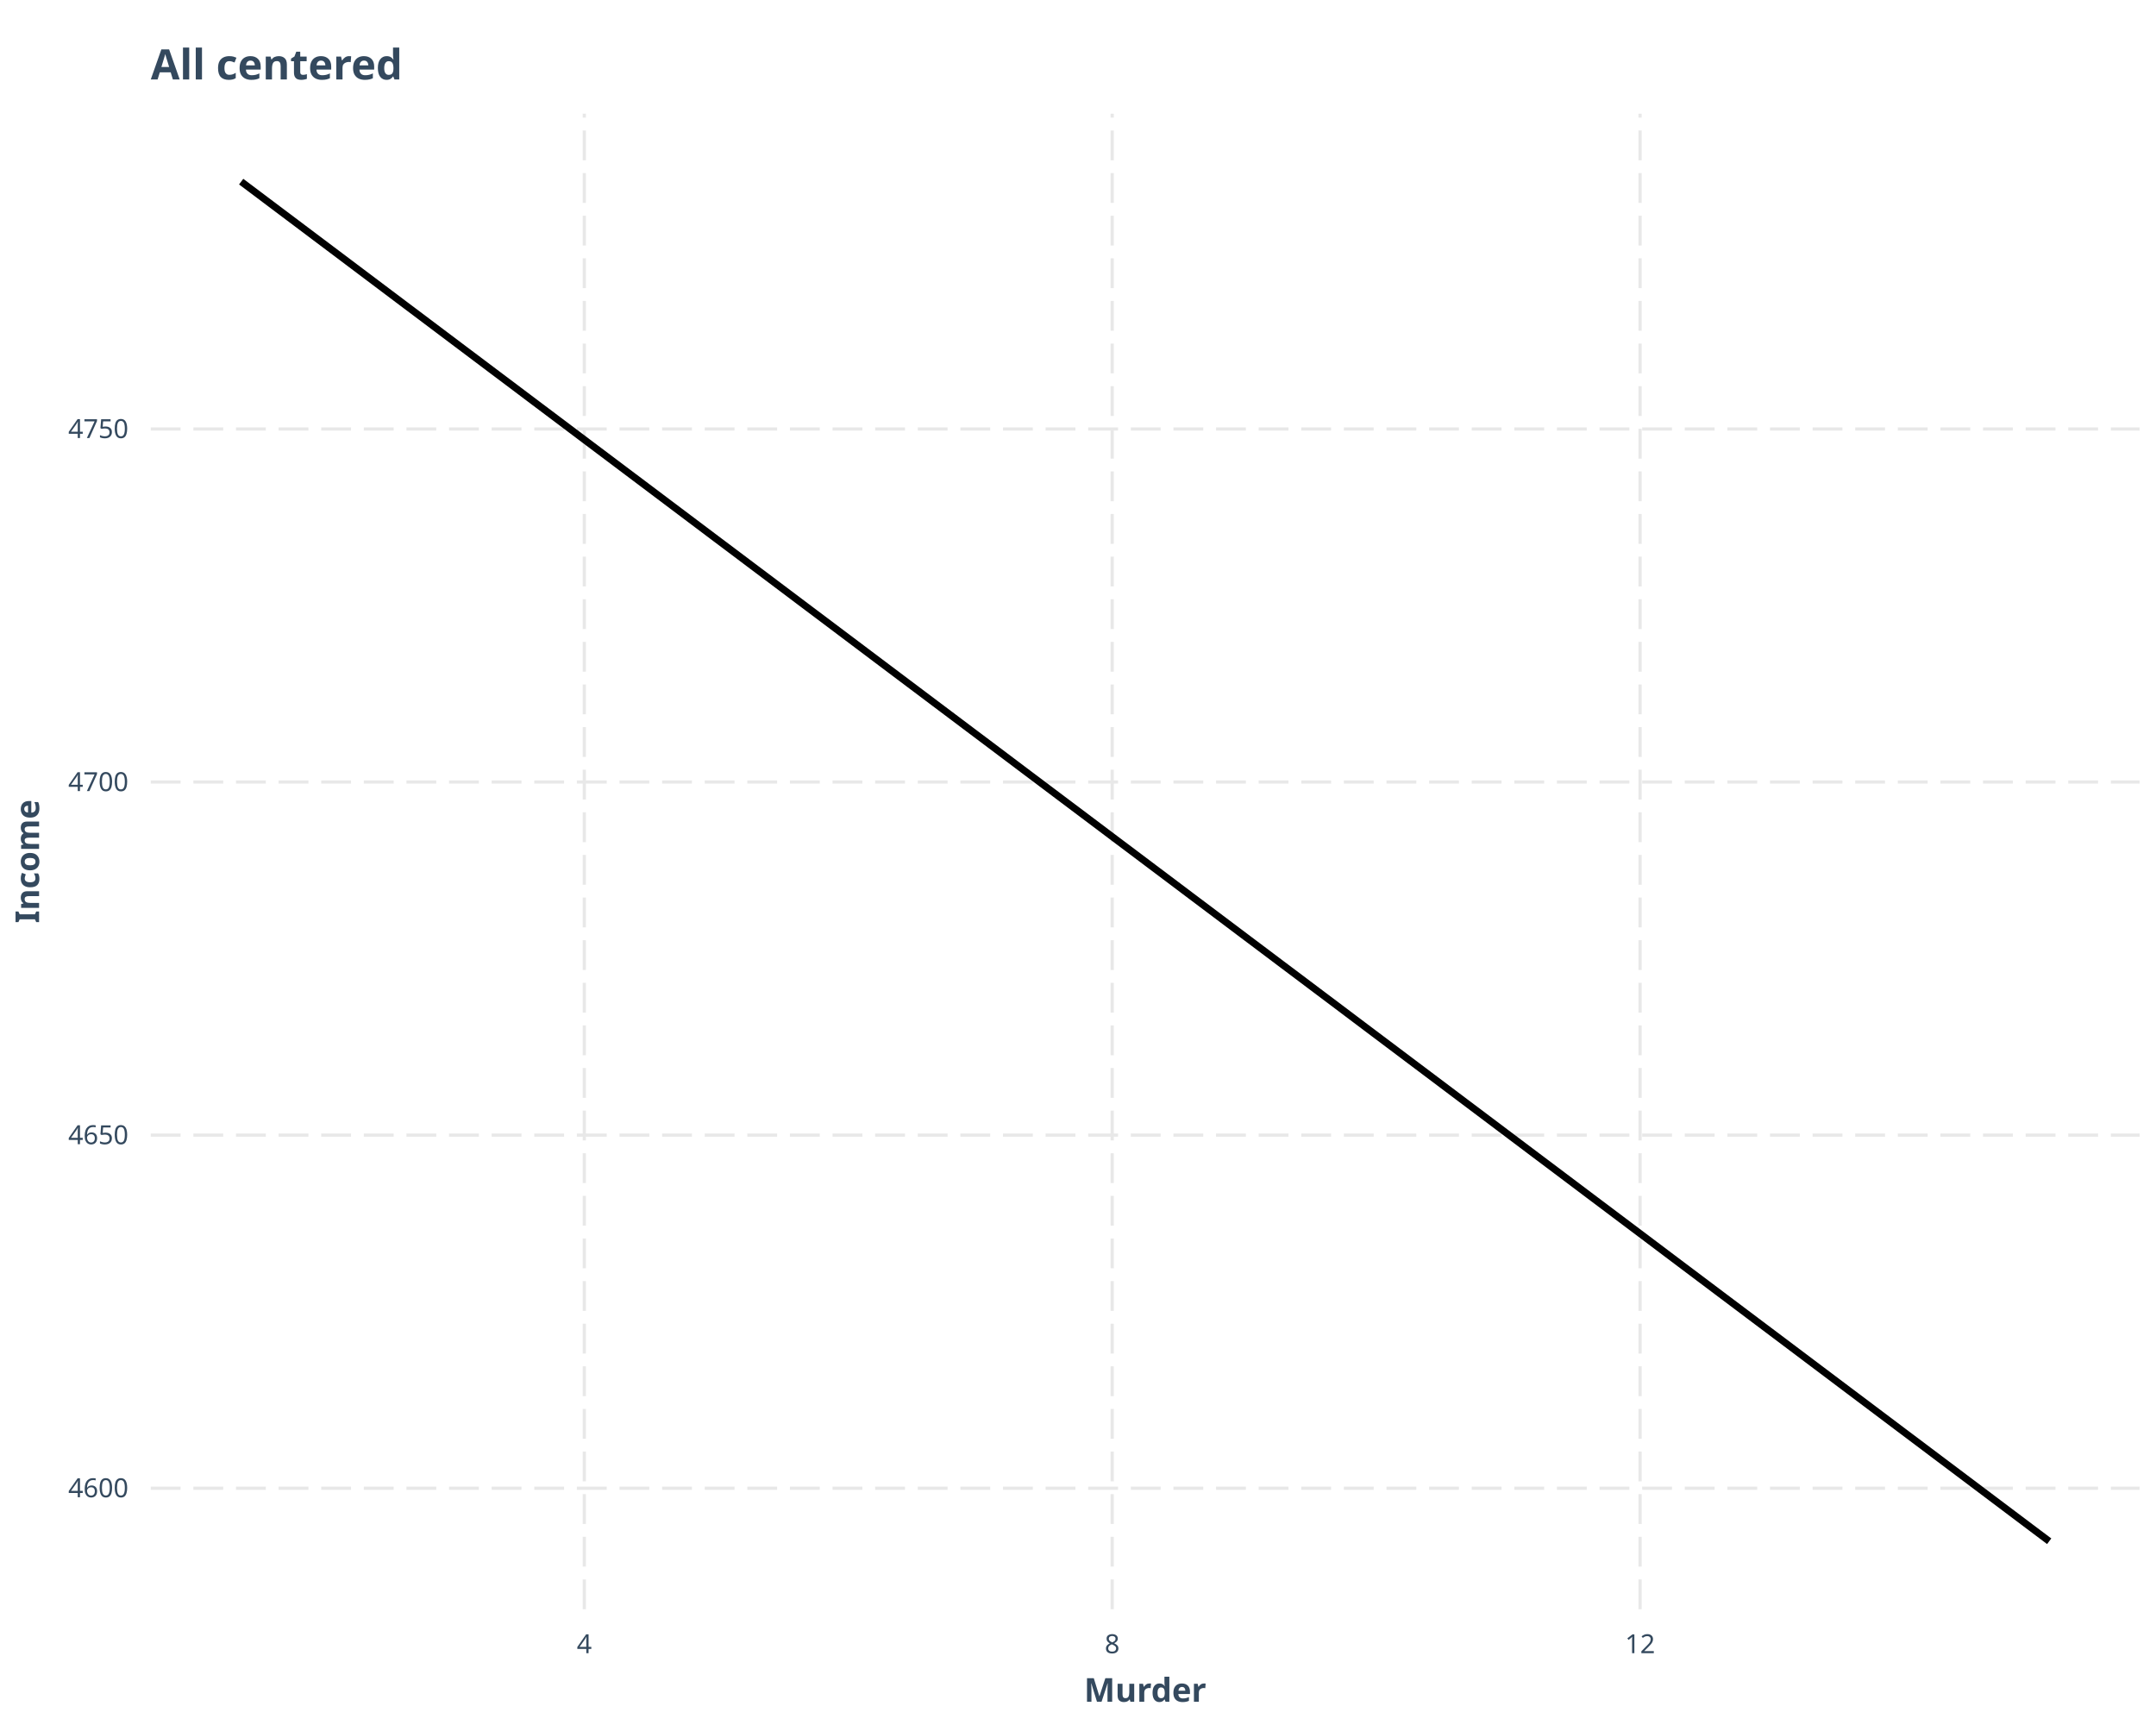
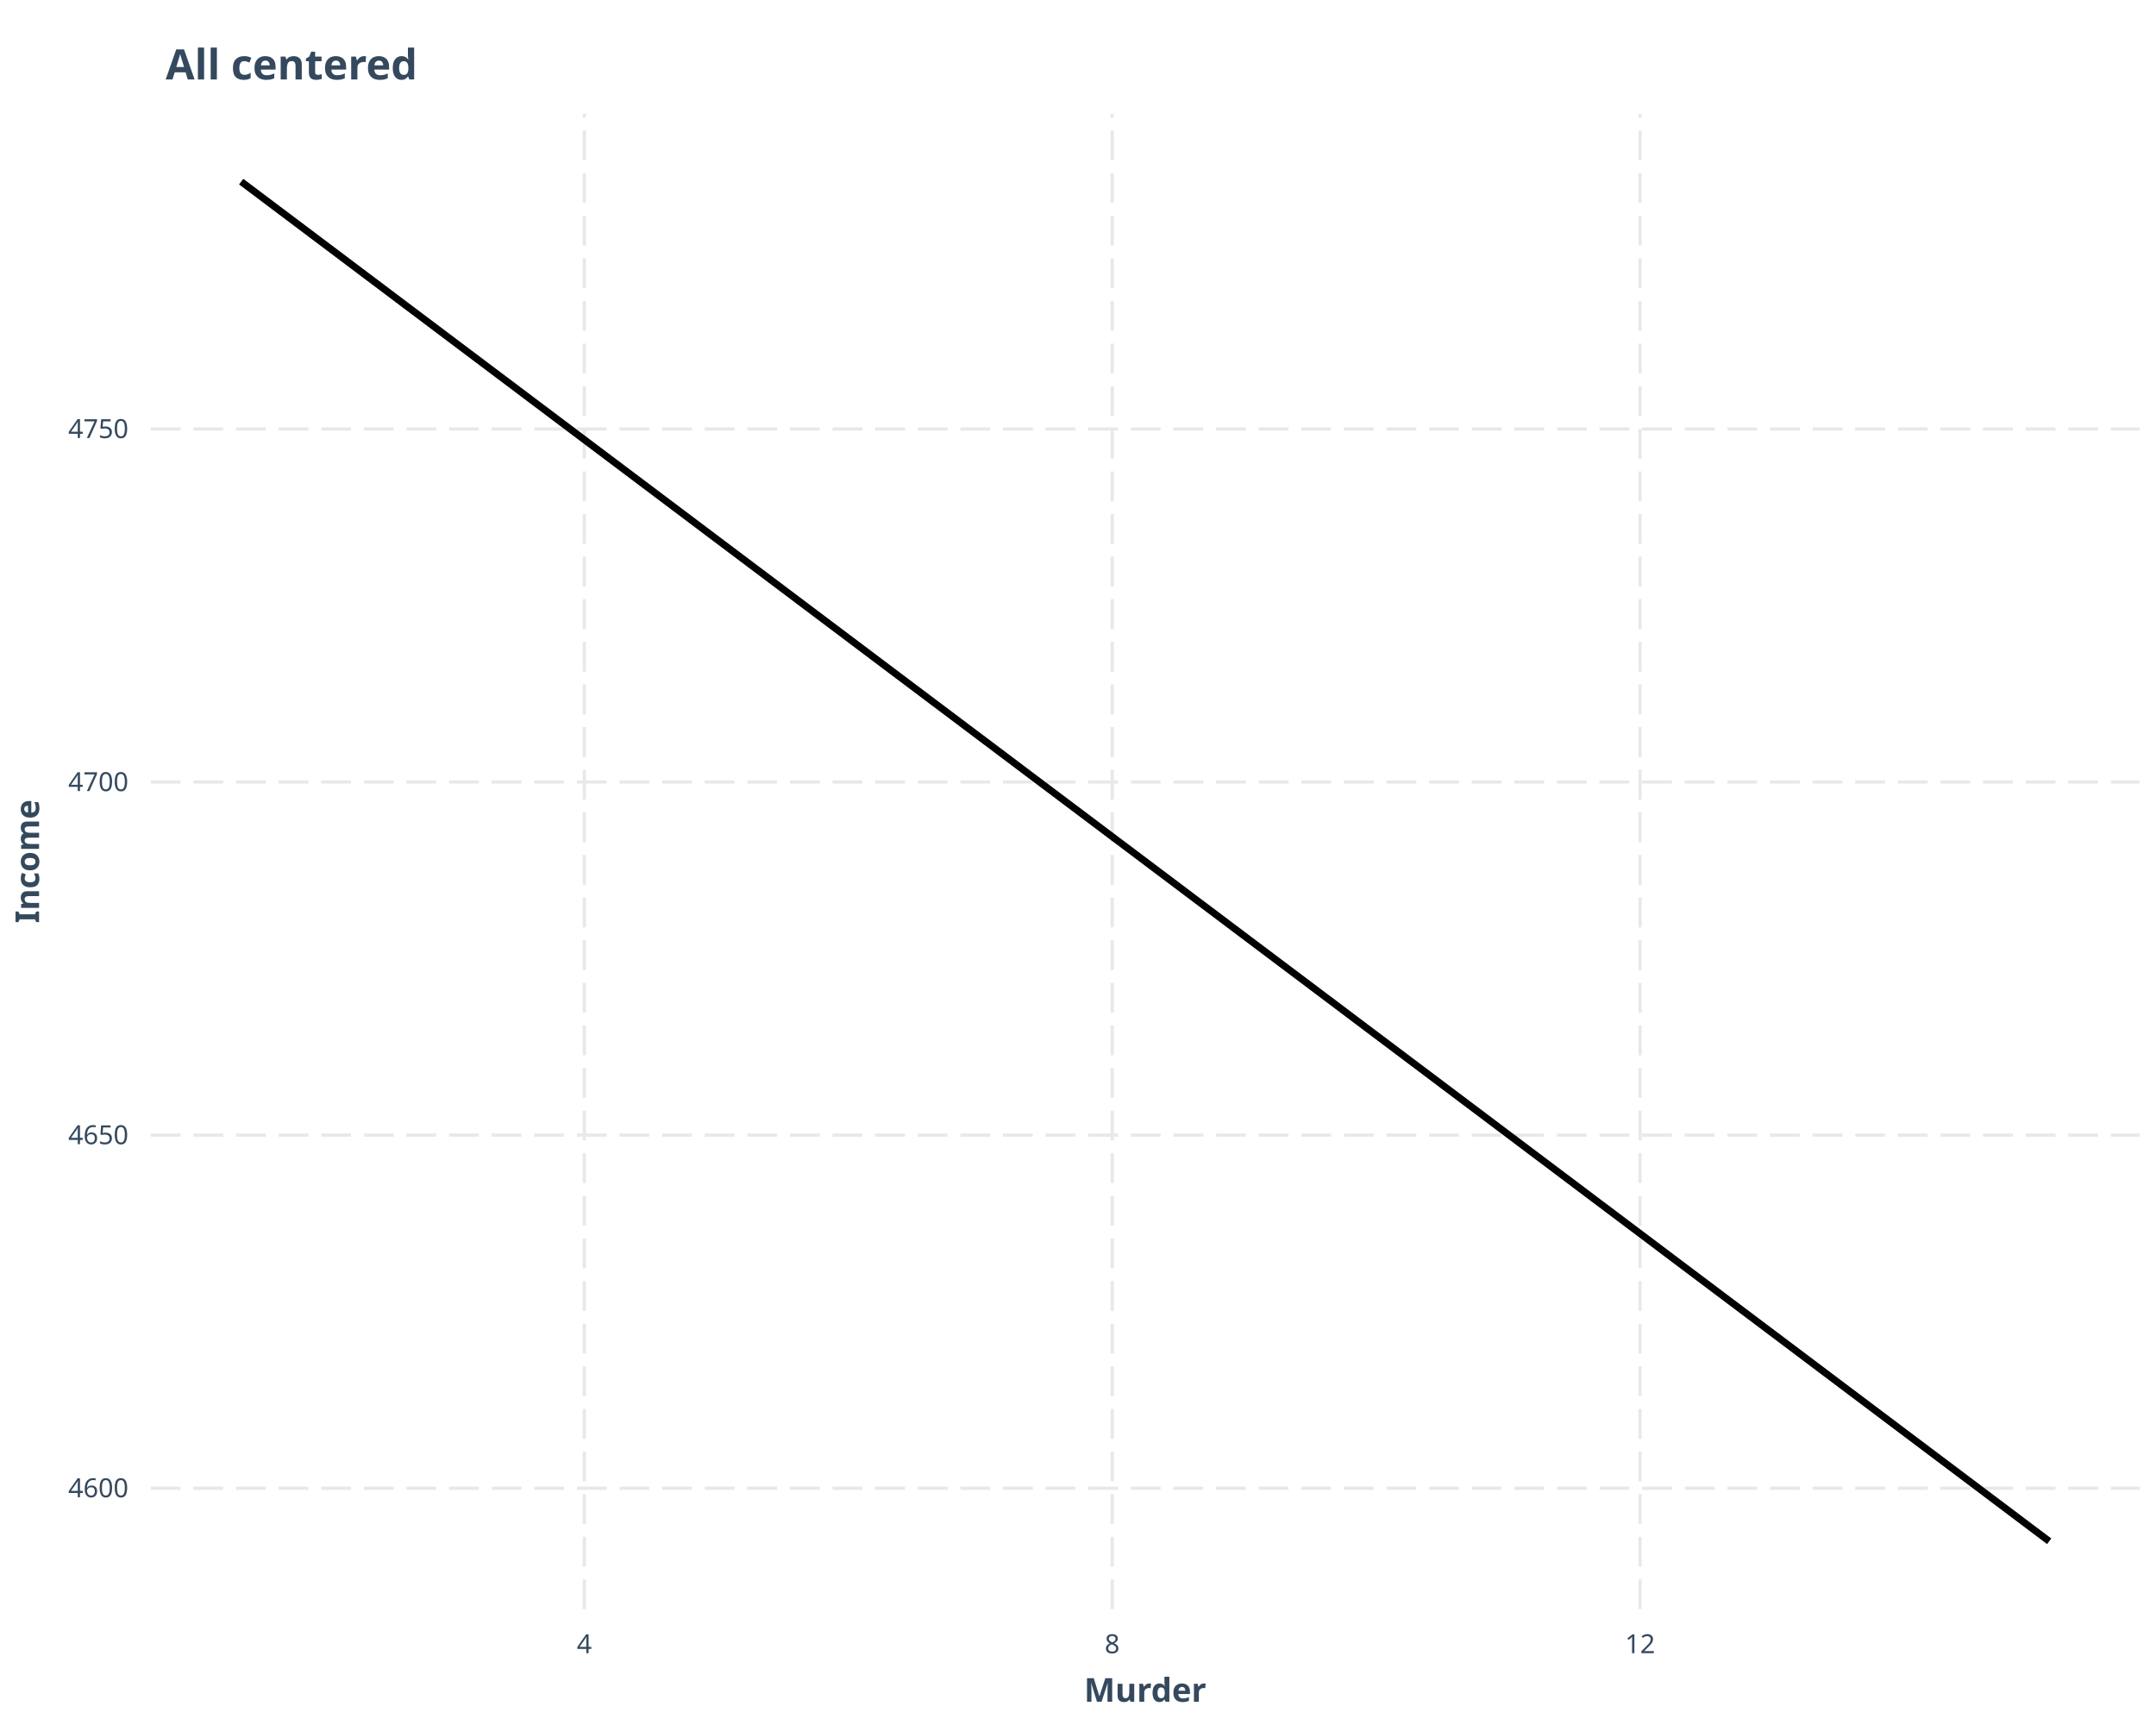
<svg xmlns="http://www.w3.org/2000/svg" class="svglite" data-engine-version="2.0" width="720.00pt" height="576.00pt" viewBox="0 0 720.00 576.00">
  <defs>
    <style type="text/css">
    .svglite line, .svglite polyline, .svglite polygon, .svglite path, .svglite rect, .svglite circle {
      fill: none;
      stroke: #000000;
      stroke-linecap: round;
      stroke-linejoin: round;
      stroke-miterlimit: 10.00;
    }
  </style>
  </defs>
  <rect width="100%" height="100%" style="stroke: none; fill: #FFFFFF;" />
  <defs>
    <clipPath id="cpMC4wMHw3MjAuMDB8MC4wMHw1NzYuMDA=">
      <rect x="0.00" y="0.00" width="720.00" height="576.00" />
    </clipPath>
  </defs>
  <g clip-path="url(#cpMC4wMHw3MjAuMDB8MC4wMHw1NzYuMDA=)">
    <rect x="0.00" y="0.00" width="720.00" height="576.00" style="stroke-width: 1.07; stroke: #FFFFFF; fill: #FFFFFF;" />
  </g>
  <defs>
    <clipPath id="cpNTAuMzV8NzE0LjUyfDM3Ljk1fDUzNy4zNA==">
      <rect x="50.35" y="37.95" width="664.17" height="499.40" />
    </clipPath>
  </defs>
  <g clip-path="url(#cpNTAuMzV8NzE0LjUyfDM3Ljk1fDUzNy4zNA==)">
    <rect x="50.35" y="37.95" width="664.17" height="499.40" style="stroke-width: 0.00; stroke: #FFFFFF; fill: #FFFFFF;" />
    <polyline points="50.35,496.93 714.52,496.93 " style="stroke-width: 1.07; stroke: #E8E8E8; stroke-dasharray: 9.96,4.27; stroke-linecap: butt;" />
    <polyline points="50.35,379.03 714.52,379.03 " style="stroke-width: 1.07; stroke: #E8E8E8; stroke-dasharray: 9.96,4.27; stroke-linecap: butt;" />
    <polyline points="50.35,261.13 714.52,261.13 " style="stroke-width: 1.07; stroke: #E8E8E8; stroke-dasharray: 9.96,4.27; stroke-linecap: butt;" />
    <polyline points="50.35,143.24 714.52,143.24 " style="stroke-width: 1.07; stroke: #E8E8E8; stroke-dasharray: 9.96,4.27; stroke-linecap: butt;" />
    <polyline points="195.13,537.34 195.13,37.95 " style="stroke-width: 1.07; stroke: #E8E8E8; stroke-dasharray: 9.96,4.27; stroke-linecap: butt;" />
    <polyline points="371.42,537.34 371.42,37.95 " style="stroke-width: 1.07; stroke: #E8E8E8; stroke-dasharray: 9.96,4.27; stroke-linecap: butt;" />
    <polyline points="547.71,537.34 547.71,37.95 " style="stroke-width: 1.07; stroke: #E8E8E8; stroke-dasharray: 9.96,4.27; stroke-linecap: butt;" />
    <polyline points="80.54,60.65 86.64,65.23 92.74,69.82 98.84,74.40 104.94,78.99 111.04,83.57 117.14,88.16 123.24,92.75 129.33,97.33 135.43,101.92 141.53,106.50 147.63,111.09 153.73,115.68 159.83,120.26 165.93,124.85 172.03,129.43 178.12,134.02 184.22,138.60 190.32,143.19 196.42,147.78 202.52,152.36 208.62,156.95 214.72,161.53 220.82,166.12 226.92,170.71 233.01,175.29 239.11,179.88 245.21,184.46 251.31,189.05 257.41,193.63 263.51,198.22 269.61,202.81 275.71,207.39 281.81,211.98 287.90,216.56 294.00,221.15 300.10,225.74 306.20,230.32 312.30,234.91 318.40,239.49 324.50,244.08 330.60,248.66 336.70,253.25 342.79,257.84 348.89,262.42 354.99,267.01 361.09,271.59 367.19,276.18 373.29,280.77 379.39,285.35 385.49,289.94 391.59,294.52 397.68,299.11 403.78,303.69 409.88,308.28 415.98,312.87 422.08,317.45 428.18,322.04 434.28,326.62 440.38,331.21 446.48,335.79 452.57,340.38 458.67,344.97 464.77,349.55 470.87,354.14 476.97,358.72 483.07,363.31 489.17,367.90 495.27,372.48 501.37,377.07 507.46,381.65 513.56,386.24 519.66,390.82 525.76,395.41 531.86,400.00 537.96,404.58 544.06,409.17 550.16,413.75 556.25,418.34 562.35,422.93 568.45,427.51 574.55,432.10 580.65,436.68 586.75,441.27 592.85,445.85 598.95,450.44 605.05,455.03 611.14,459.61 617.24,464.20 623.34,468.78 629.44,473.37 635.54,477.96 641.64,482.54 647.74,487.13 653.84,491.71 659.94,496.30 666.03,500.88 672.13,505.47 678.23,510.06 684.33,514.64 " style="stroke-width: 2.35; stroke-linecap: butt;" />
  </g>
  <g clip-path="url(#cpMC4wMHw3MjAuMDB8MC4wMHw1NzYuMDA=)">
    <text x="32.84" y="499.95" text-anchor="middle" style="font-size: 8.80px; fill: #34495E; font-family: sans;" textLength="19.58px" lengthAdjust="spacingAndGlyphs">4600</text>
    <text x="32.84" y="382.06" text-anchor="middle" style="font-size: 8.80px; fill: #34495E; font-family: sans;" textLength="19.58px" lengthAdjust="spacingAndGlyphs">4650</text>
    <text x="32.84" y="264.16" text-anchor="middle" style="font-size: 8.80px; fill: #34495E; font-family: sans;" textLength="19.58px" lengthAdjust="spacingAndGlyphs">4700</text>
    <text x="32.84" y="146.27" text-anchor="middle" style="font-size: 8.80px; fill: #34495E; font-family: sans;" textLength="19.58px" lengthAdjust="spacingAndGlyphs">4750</text>
    <text x="195.13" y="552.03" text-anchor="middle" style="font-size: 8.80px; fill: #34495E; font-family: sans;" textLength="4.89px" lengthAdjust="spacingAndGlyphs">4</text>
    <text x="371.42" y="552.03" text-anchor="middle" style="font-size: 8.80px; fill: #34495E; font-family: sans;" textLength="4.89px" lengthAdjust="spacingAndGlyphs">8</text>
    <text x="547.71" y="552.03" text-anchor="middle" style="font-size: 8.80px; fill: #34495E; font-family: sans;" textLength="9.79px" lengthAdjust="spacingAndGlyphs">12</text>
    <text x="382.44" y="568.24" text-anchor="middle" style="font-size: 11.00px; font-weight: bold; fill: #34495E; font-family: sans;" textLength="34.85px" lengthAdjust="spacingAndGlyphs">Murder</text>
    <text transform="translate(13.05,287.64) rotate(-90)" text-anchor="middle" style="font-size: 11.00px; font-weight: bold; fill: #34495E; font-family: sans;" textLength="36.08px" lengthAdjust="spacingAndGlyphs">Income</text>
-     <text x="50.35" y="26.53" style="font-size: 14.00px; font-weight: bold; fill: #34495E; font-family: sans;" textLength="73.94px" lengthAdjust="spacingAndGlyphs">All centered</text>
+     <text x="55.33" y="26.53" style="font-size: 14.00px; font-weight: bold; fill: #34495E; font-family: sans;" textLength="73.94px" lengthAdjust="spacingAndGlyphs">All centered</text>
  </g>
</svg>
